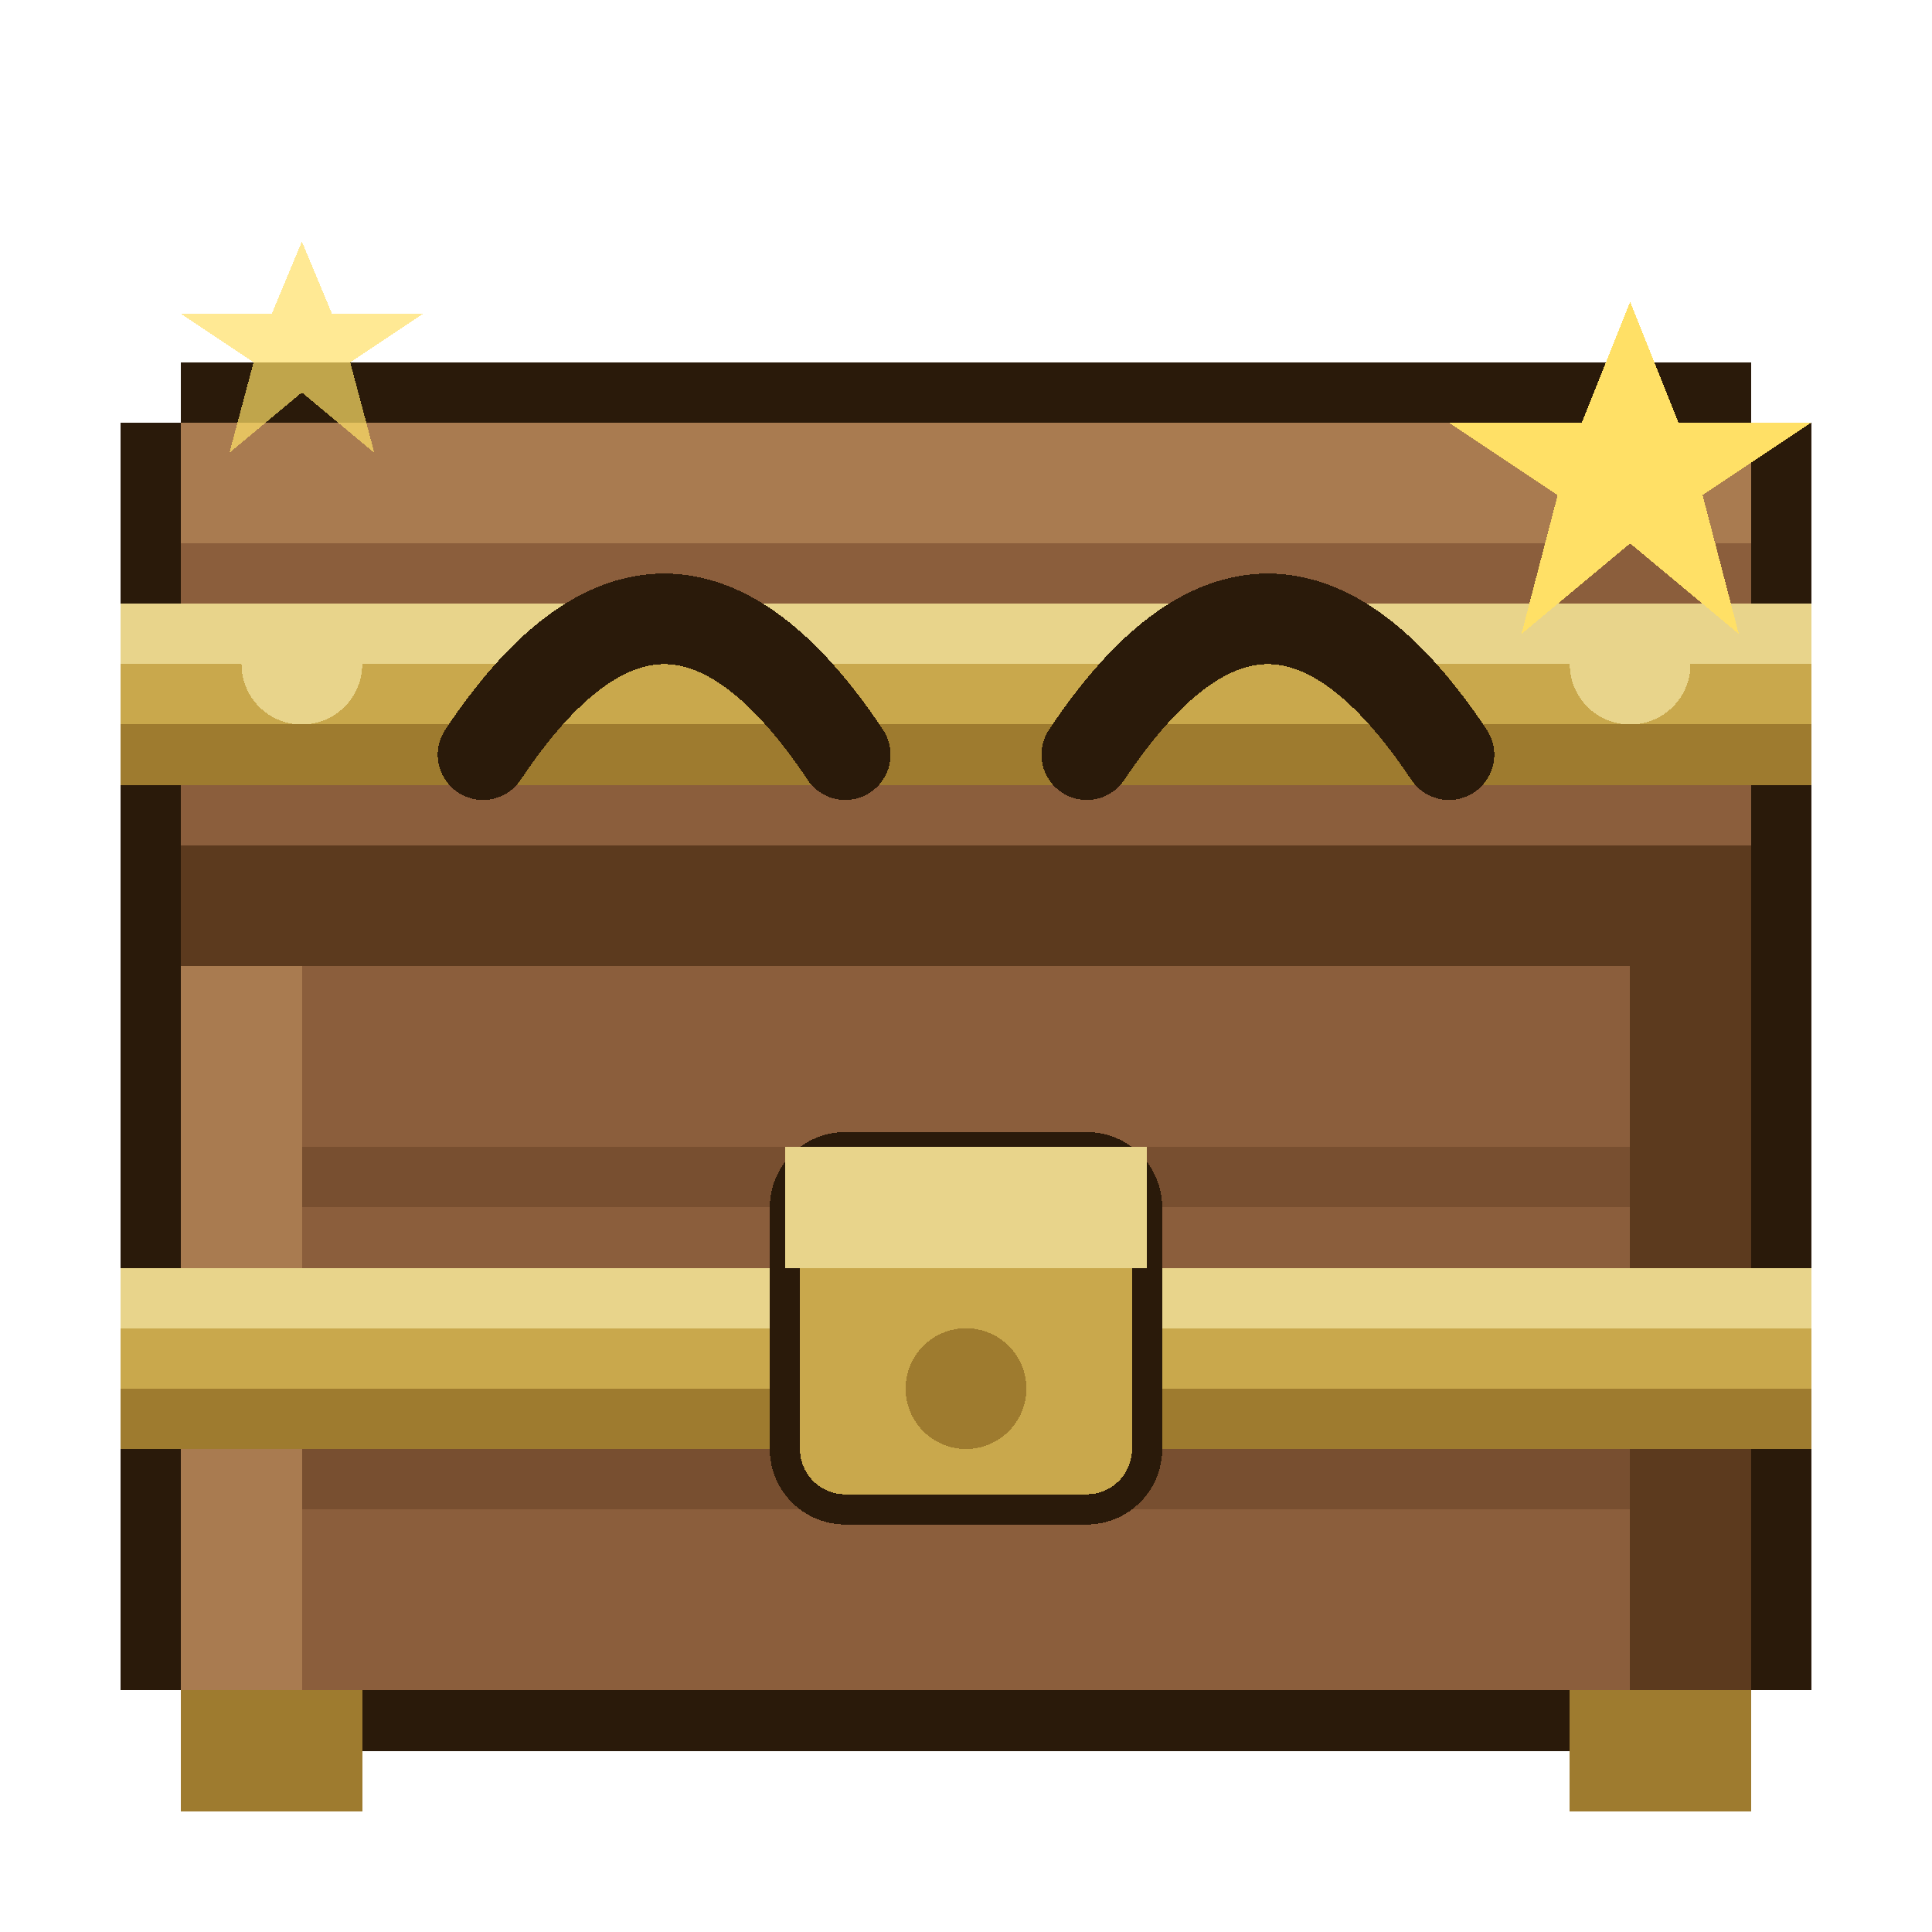
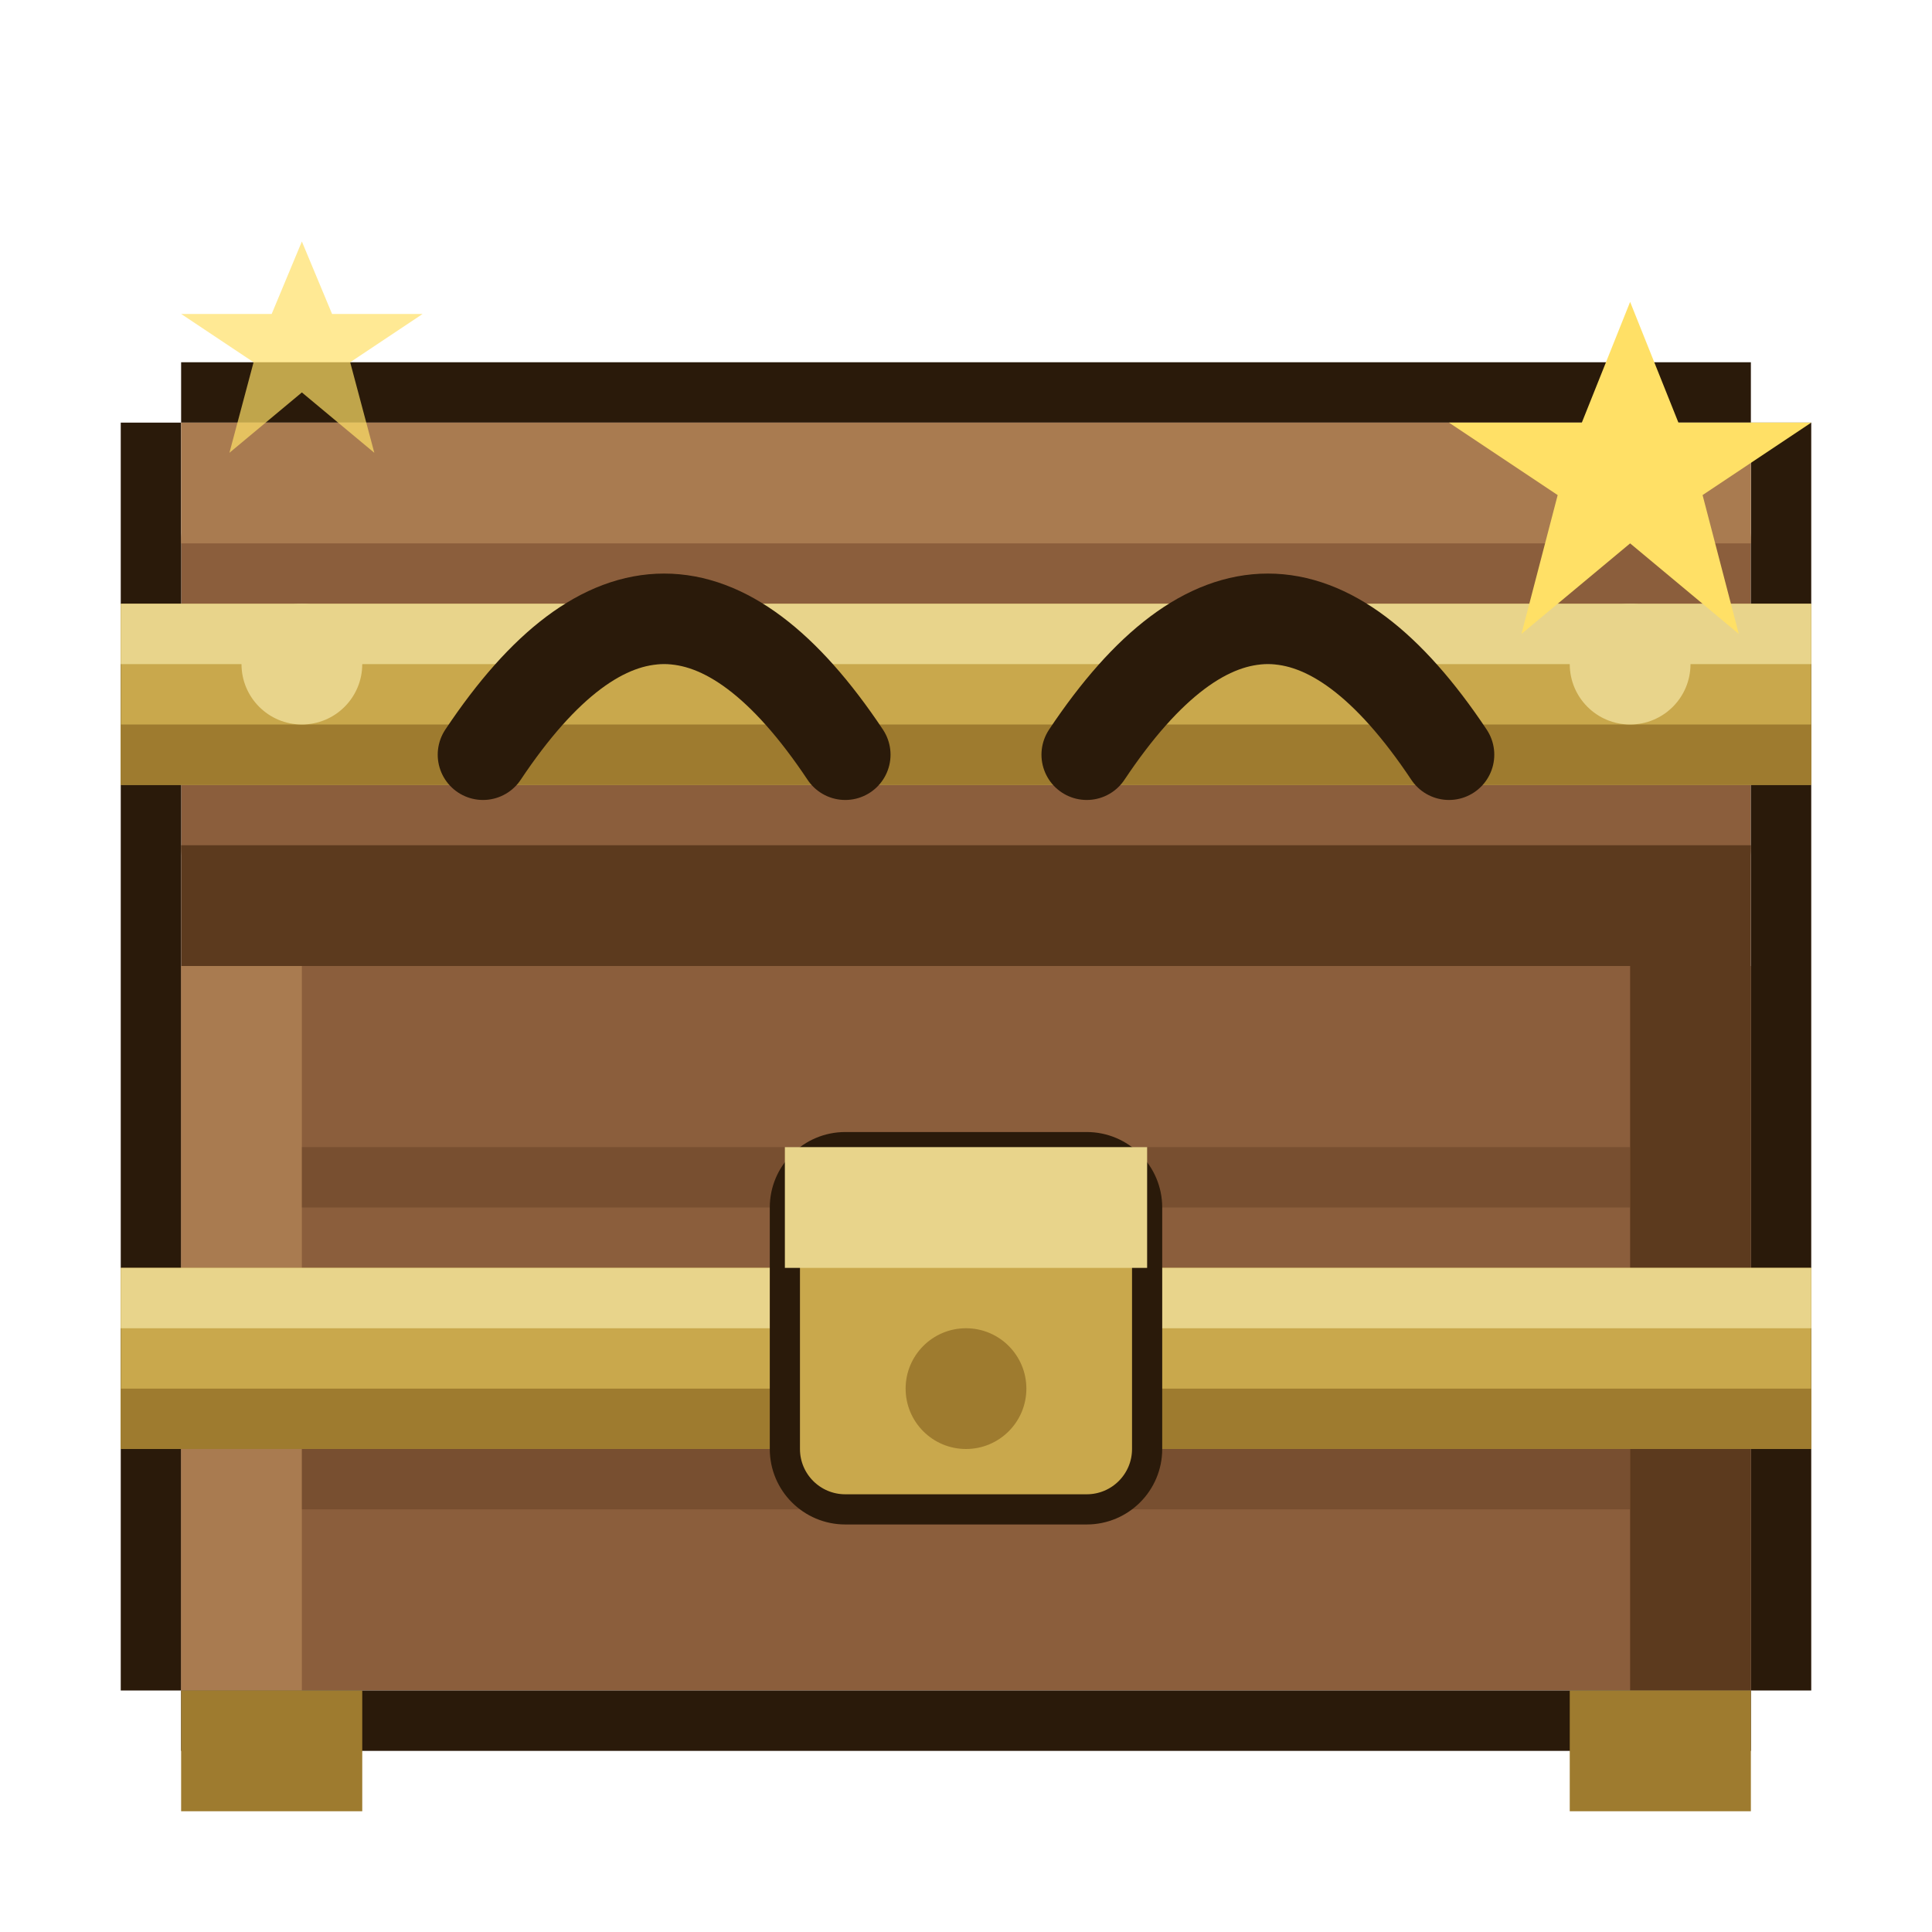
- <svg xmlns="http://www.w3.org/2000/svg" viewBox="0 0 32 32" shape-rendering="crispEdges" style="image-rendering: pixelated">
+ <svg xmlns="http://www.w3.org/2000/svg" viewBox="0 0 32 32" shape-rendering="geometricPrecision">
  <style>
    .body { animation: bounce 2s ease-in-out infinite; transform-origin: 16px 16px; }
    .sparkles { animation: sparkle 1.2s ease-in-out infinite; }
    @keyframes bounce { 0%, 100% { transform: translateY(0); } 50% { transform: translateY(-1px); } }
    @keyframes sparkle { 0%, 100% { opacity: 1; } 50% { opacity: 0.4; } }
  </style>
  <g class="body">
    <rect x="3" y="16" width="26" height="12" fill="#8B5E3C" />
    <rect x="2" y="16" width="1" height="12" fill="#2A1A0A" />
    <rect x="29" y="16" width="1" height="12" fill="#2A1A0A" />
    <rect x="3" y="28" width="26" height="1" fill="#2A1A0A" />
    <rect x="3" y="16" width="2" height="12" fill="#A97B50" />
    <rect x="27" y="16" width="2" height="12" fill="#5C3A1E" />
    <rect x="5" y="19" width="22" height="1" fill="#5C3A1E" opacity="0.4" />
    <rect x="5" y="24" width="22" height="1" fill="#5C3A1E" opacity="0.4" />
    <rect x="2" y="21" width="28" height="3" fill="#C9A84C" />
    <rect x="2" y="21" width="28" height="1" fill="#E8D48B" />
    <rect x="2" y="23" width="28" height="1" fill="#9E7B2F" />
    <rect x="13" y="19" width="6" height="6" rx="1" fill="#C9A84C" stroke="#2A1A0A" stroke-width="0.5" />
    <rect x="13" y="19" width="6" height="2" fill="#E8D48B" />
    <rect x="15" y="22" width="2" height="2" rx="1" fill="#9E7B2F" />
    <rect x="3" y="28" width="3" height="2" fill="#9E7B2F" />
    <rect x="26" y="28" width="3" height="2" fill="#9E7B2F" />
    <g>
      <rect x="3" y="7" width="26" height="9" rx="2" fill="#8B5E3C" />
      <rect x="2" y="7" width="1" height="9" fill="#2A1A0A" />
      <rect x="29" y="7" width="1" height="9" fill="#2A1A0A" />
      <rect x="3" y="6" width="26" height="1" fill="#2A1A0A" />
      <rect x="3" y="7" width="26" height="2" fill="#A97B50" />
      <rect x="3" y="14" width="26" height="2" fill="#5C3A1E" />
      <rect x="2" y="10" width="28" height="3" fill="#C9A84C" />
      <rect x="2" y="10" width="28" height="1" fill="#E8D48B" />
      <rect x="2" y="12" width="28" height="1" fill="#9E7B2F" />
      <circle cx="5" cy="11" r="1" fill="#E8D48B" />
      <circle cx="27" cy="11" r="1" fill="#E8D48B" />
    </g>
    <g>
      <path d="M8 12.5 Q11 8 14 12.5" fill="none" stroke="#2A1A0A" stroke-width="1.5" stroke-linecap="round" />
      <path d="M18 12.5 Q21 8 24 12.5" fill="none" stroke="#2A1A0A" stroke-width="1.5" stroke-linecap="round" />
    </g>
    <g class="sparkles">
      <polygon points="27,5 27.8,7 30,7 28.2,8.2 28.8,10.5 27,9 25.2,10.5 25.8,8.2 24,7 26.2,7" fill="#FFE066" />
      <polygon points="5,4 5.5,5.2 7,5.2 5.8,6 6.2,7.5 5,6.5 3.8,7.5 4.2,6 3,5.2 4.5,5.2" fill="#FFE066" opacity="0.7" />
    </g>
  </g>
</svg>
